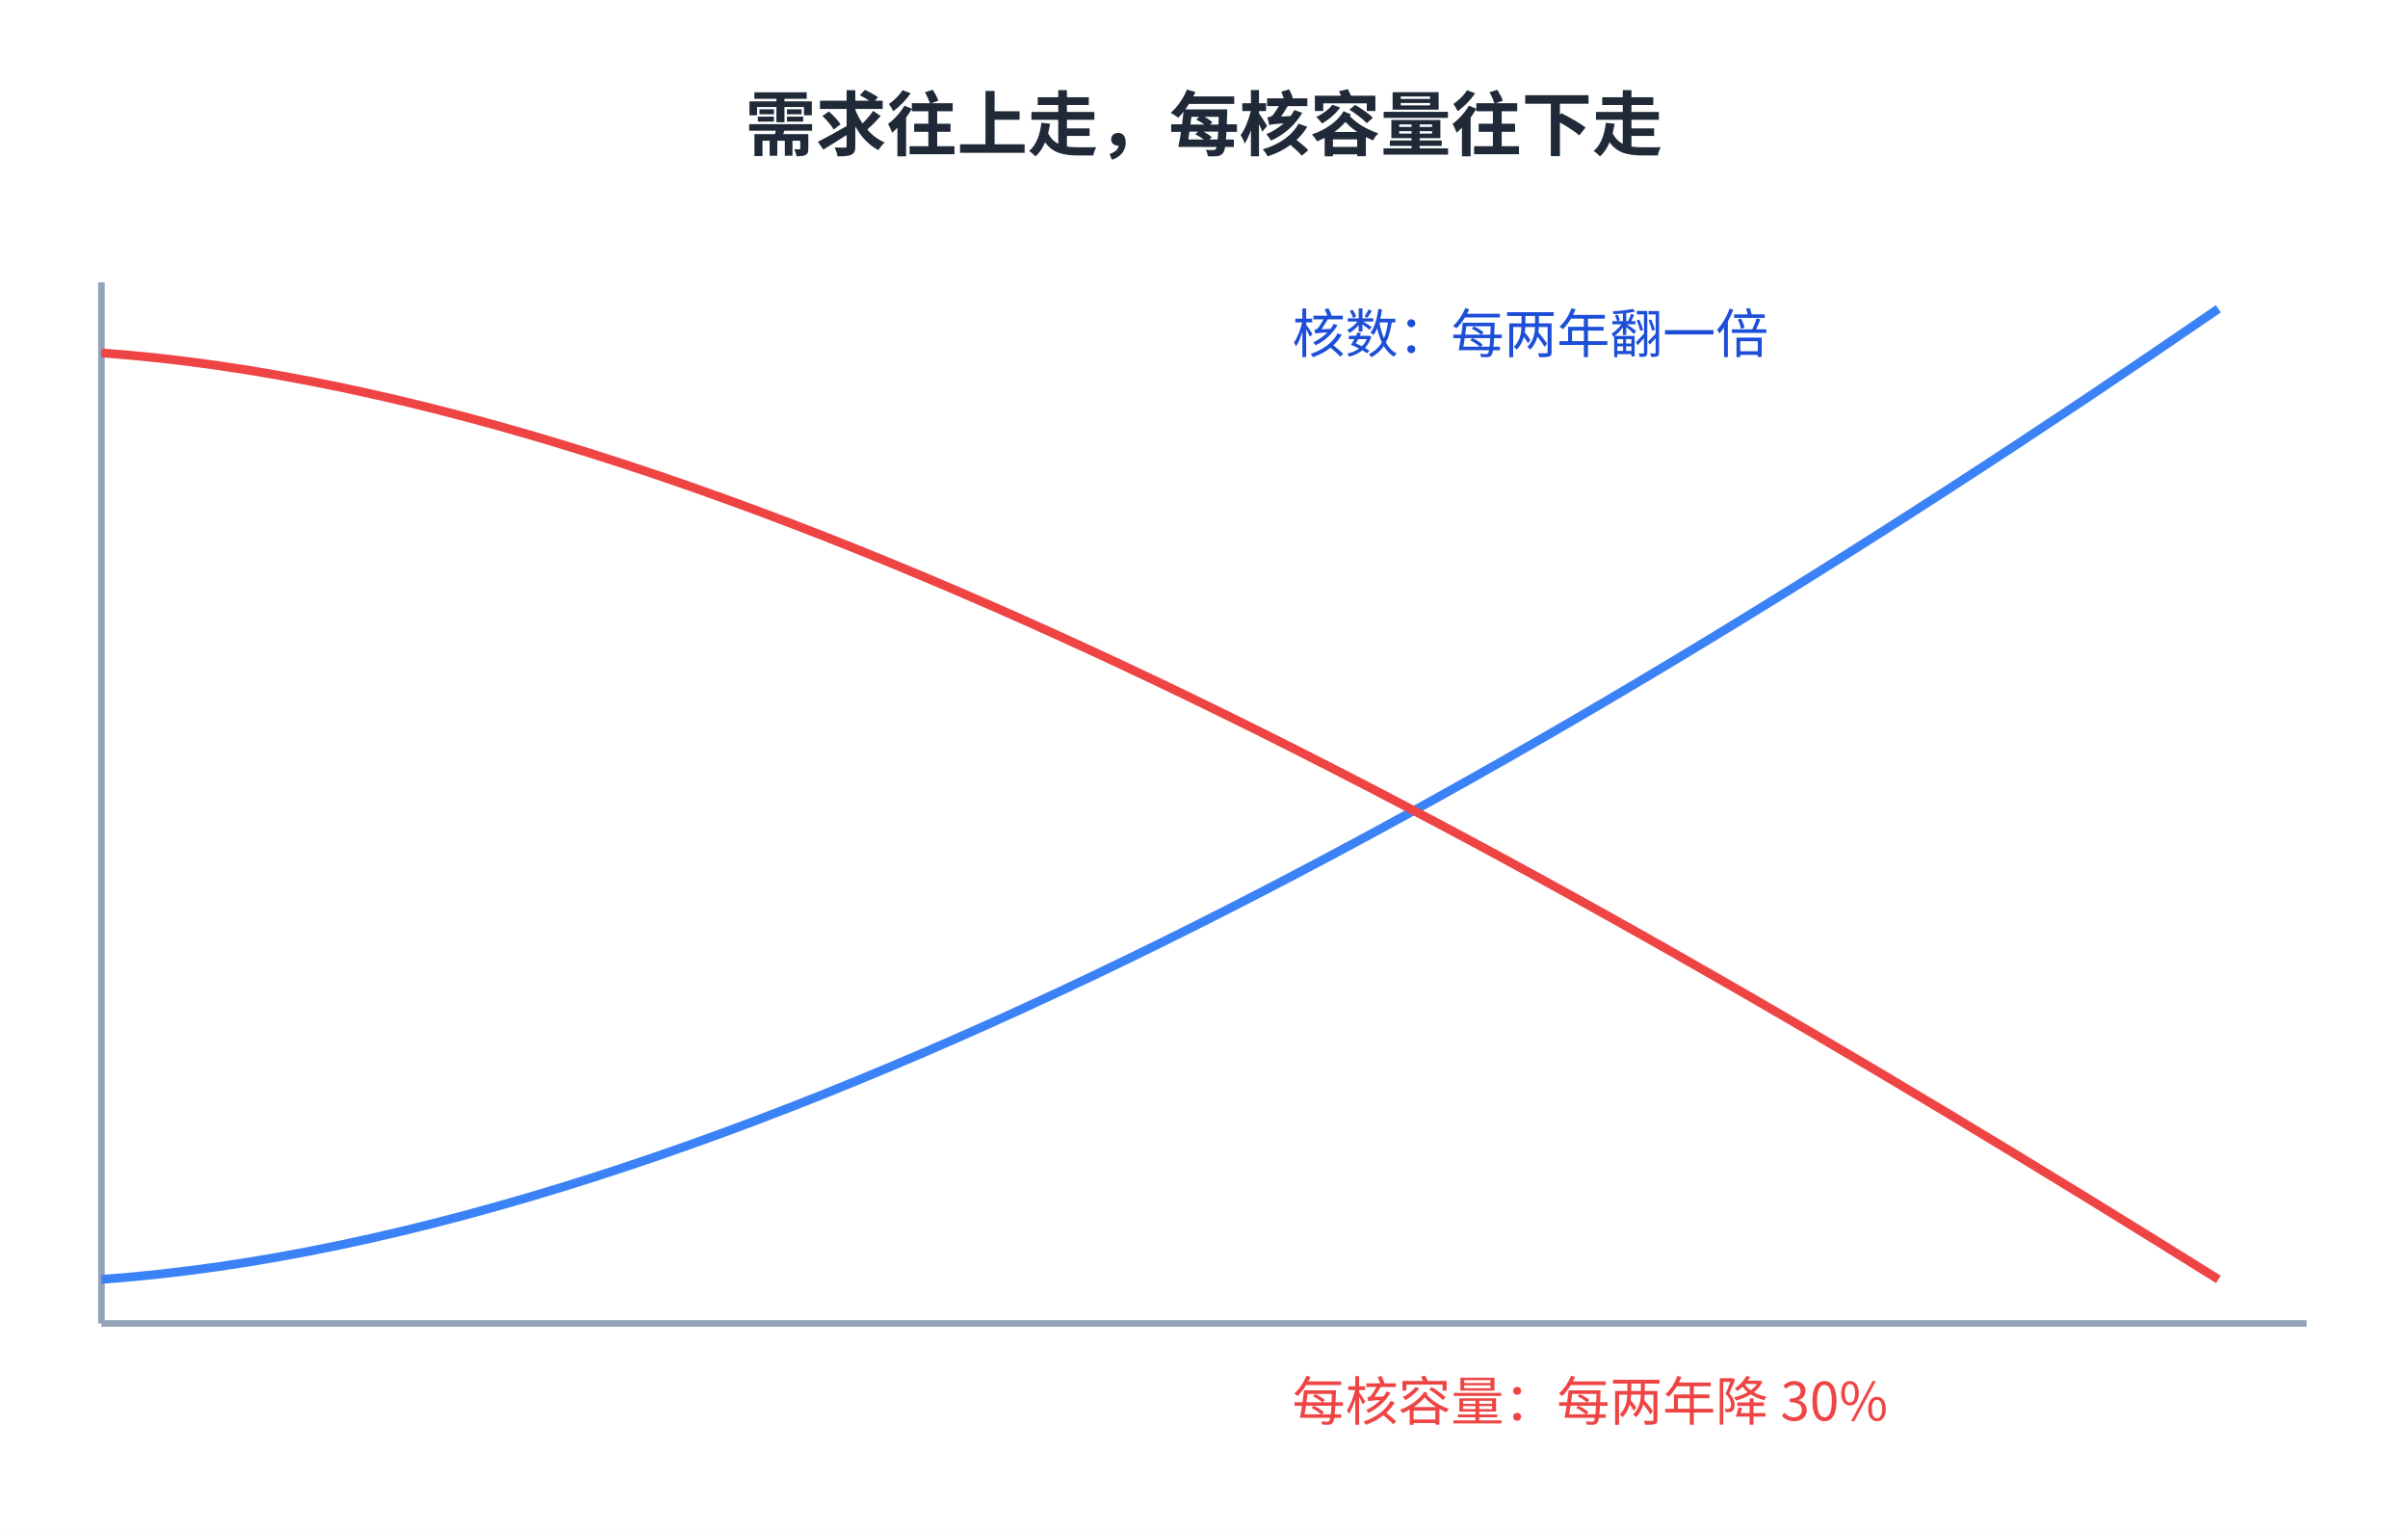
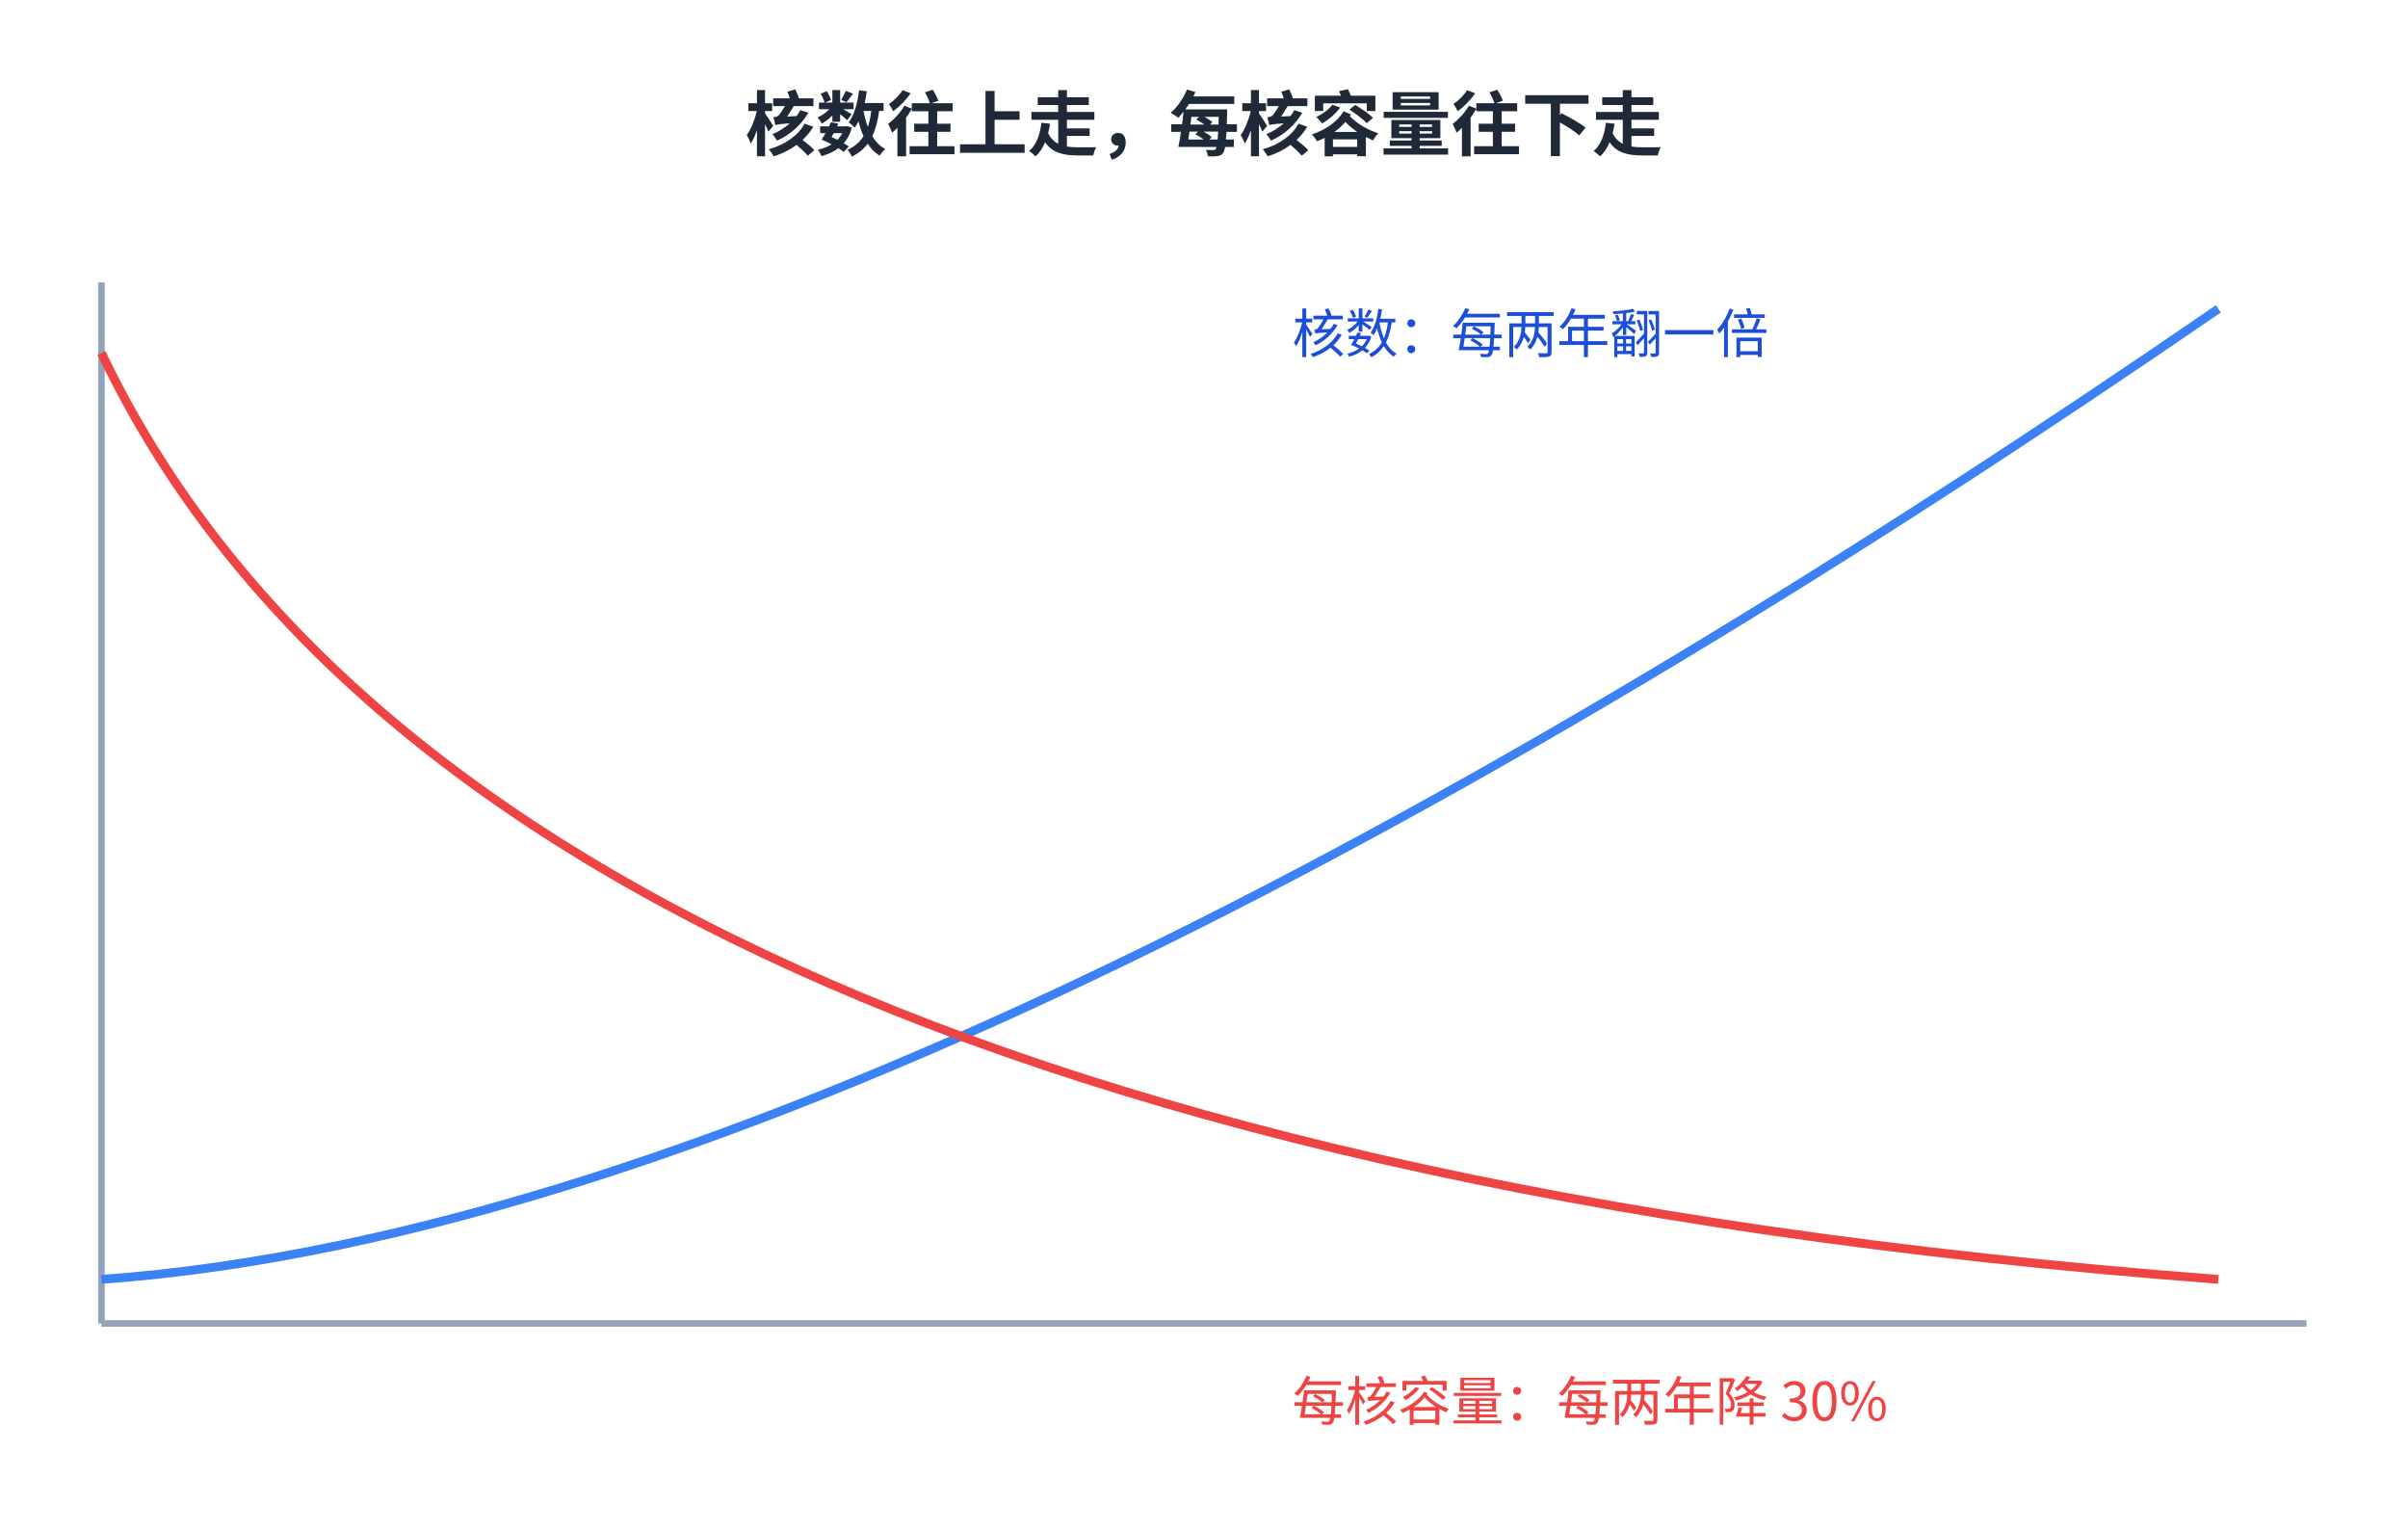
<svg xmlns="http://www.w3.org/2000/svg" viewBox="37 0 546 347" width="546" height="347" role="img" aria-labelledby="fig-l2a-3-title fig-l2a-3-desc">
  <defs>
    <style>
      text { font-family: 'PingFang SC', 'Microsoft YaHei', 'Noto Sans CJK SC', system-ui, sans-serif; }
    </style>
  </defs>
  <rect x="37" y="0" width="546" height="347" fill="#ffffff" />
-   <text x="310" y="34" font-size="16" font-weight="600" fill="#1f2937" text-anchor="middle">需求往上走，每核容量往下走</text>
+   <text x="310" y="34" font-size="16" font-weight="600" fill="#1f2937" text-anchor="middle">核数往上走，每核容量往下走</text>
  <path d="M60,64 L60,300" fill="none" stroke="#94a3b8" stroke-width="1.5" />
  <path d="M60,300 L560,300" fill="none" stroke="#94a3b8" stroke-width="1.5" />
  <path d="M60,290 C 200,280 380,180 540,70" fill="none" stroke="#3b82f6" stroke-width="2" />
-   <path d="M60,80 C 200,90 380,190 540,290" fill="none" stroke="#ef4444" stroke-width="2" />
+   <path d="M60,80 C 110,185 250,268 540,290" fill="none" stroke="#ef4444" stroke-width="2" />
  <text x="330" y="80" font-size="12" fill="#1d4ed8" text-anchor="start">核数：每两年翻一倍</text>
  <text x="330" y="322" font-size="12" fill="#ef4444" text-anchor="start">每核容量：每两年降 30%</text>
</svg>
